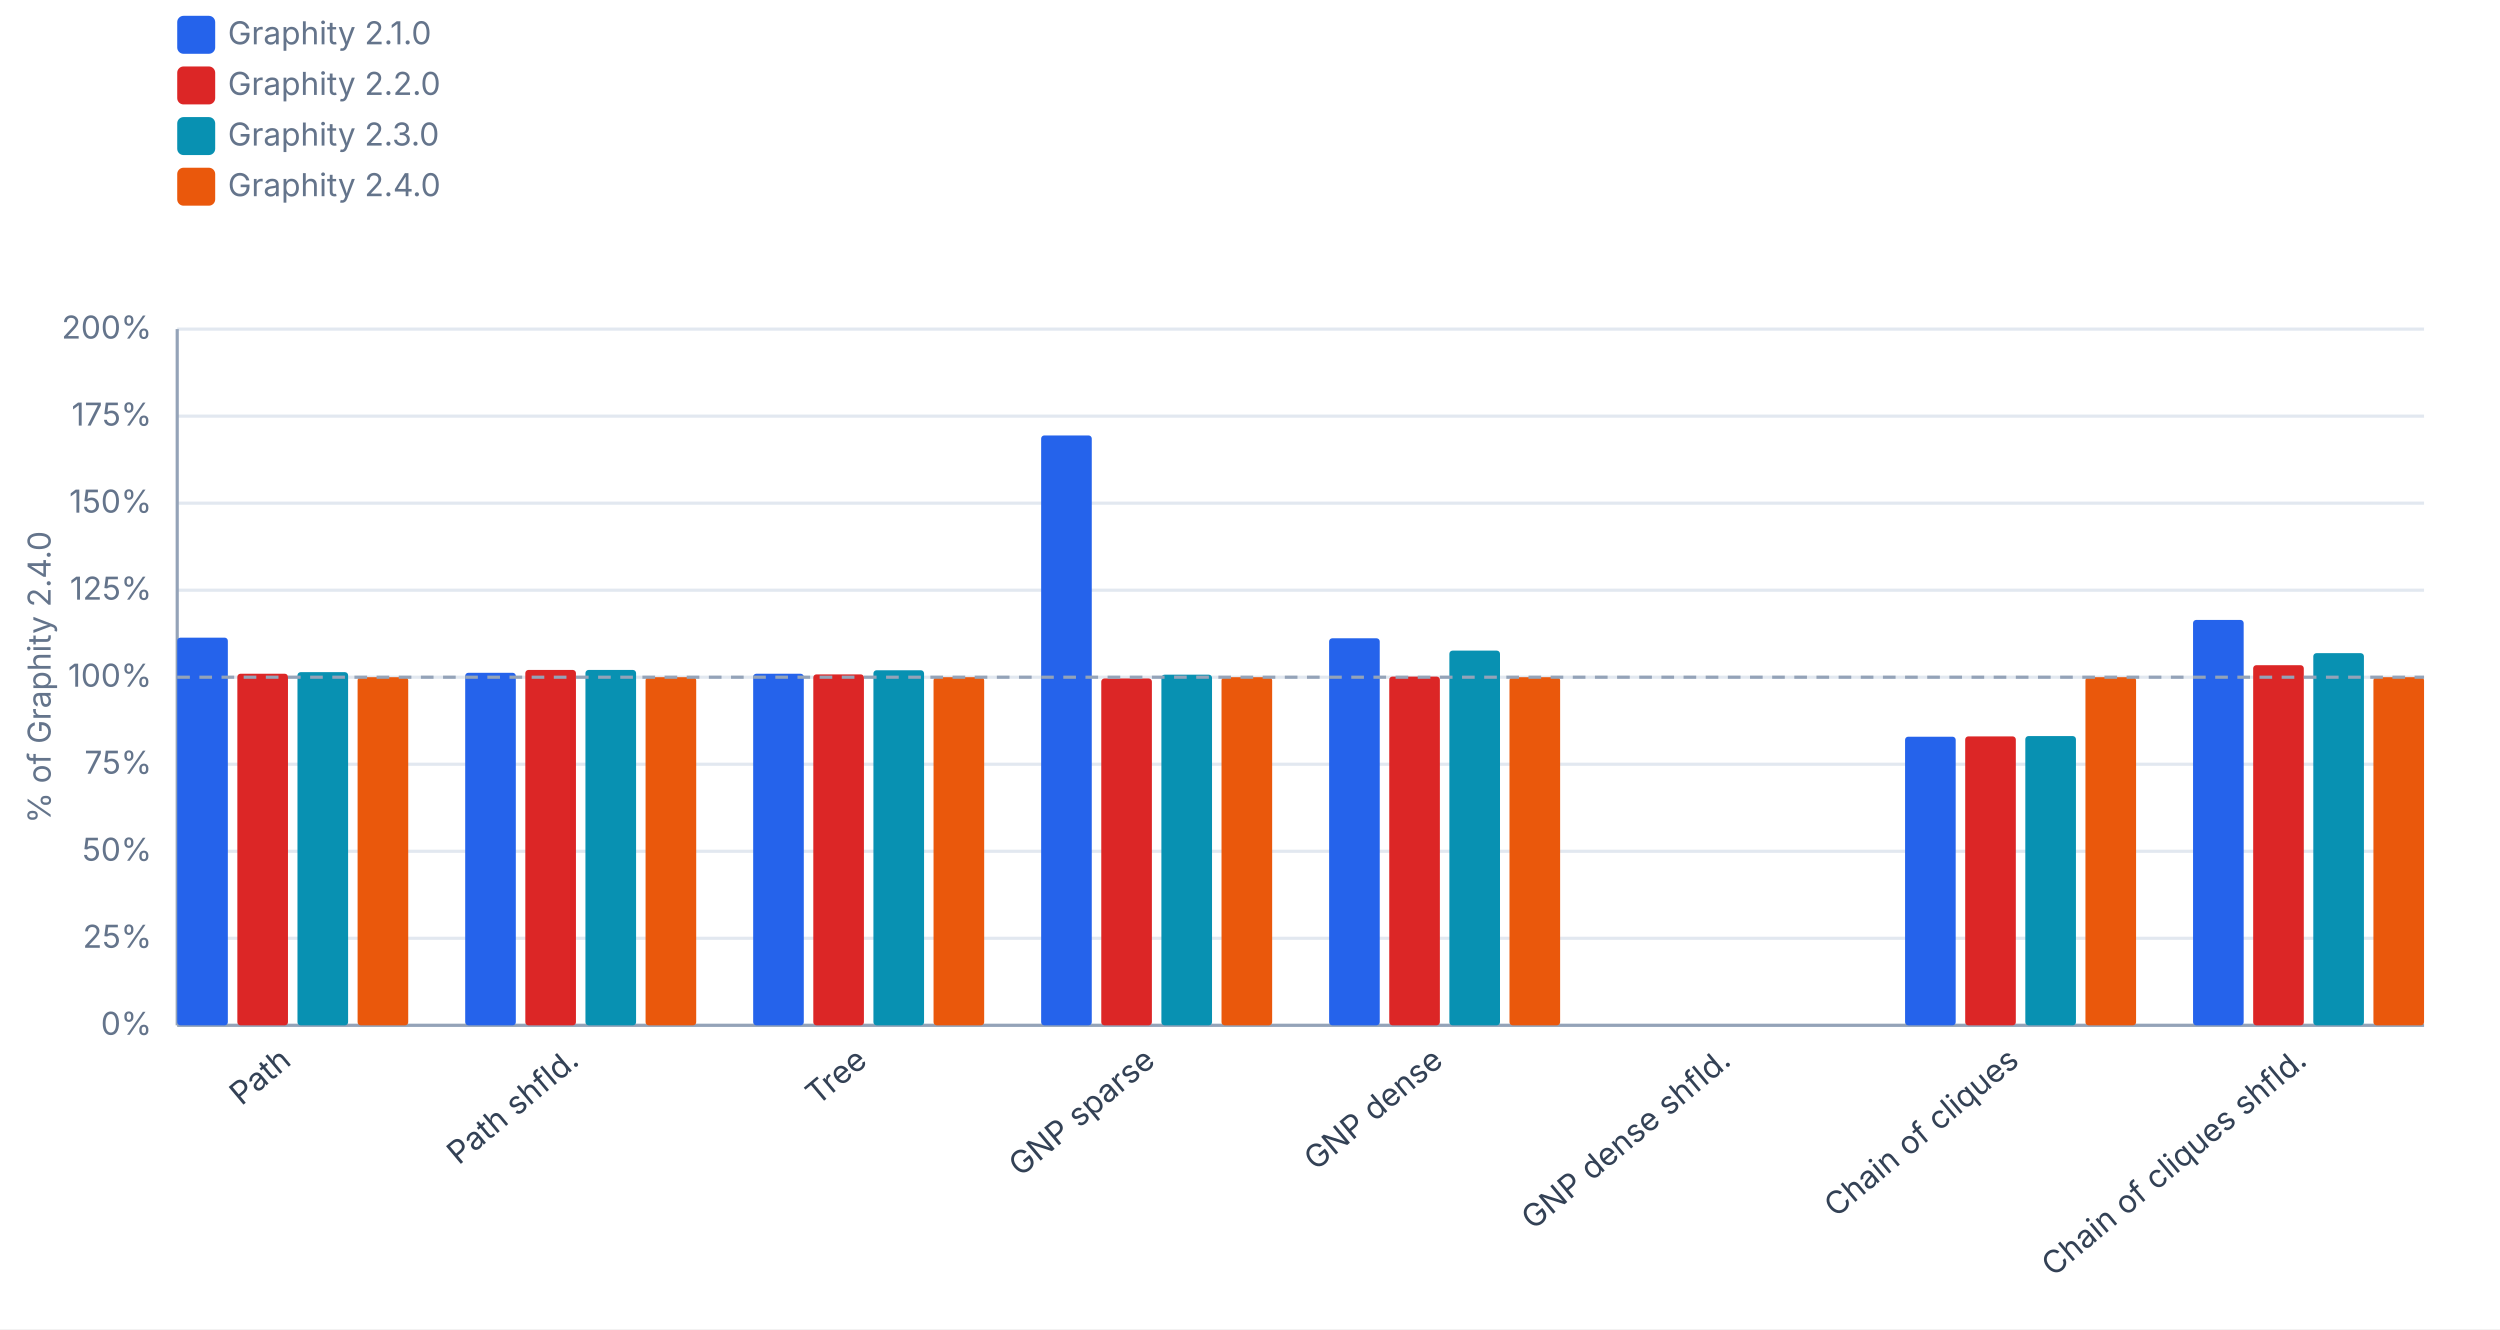
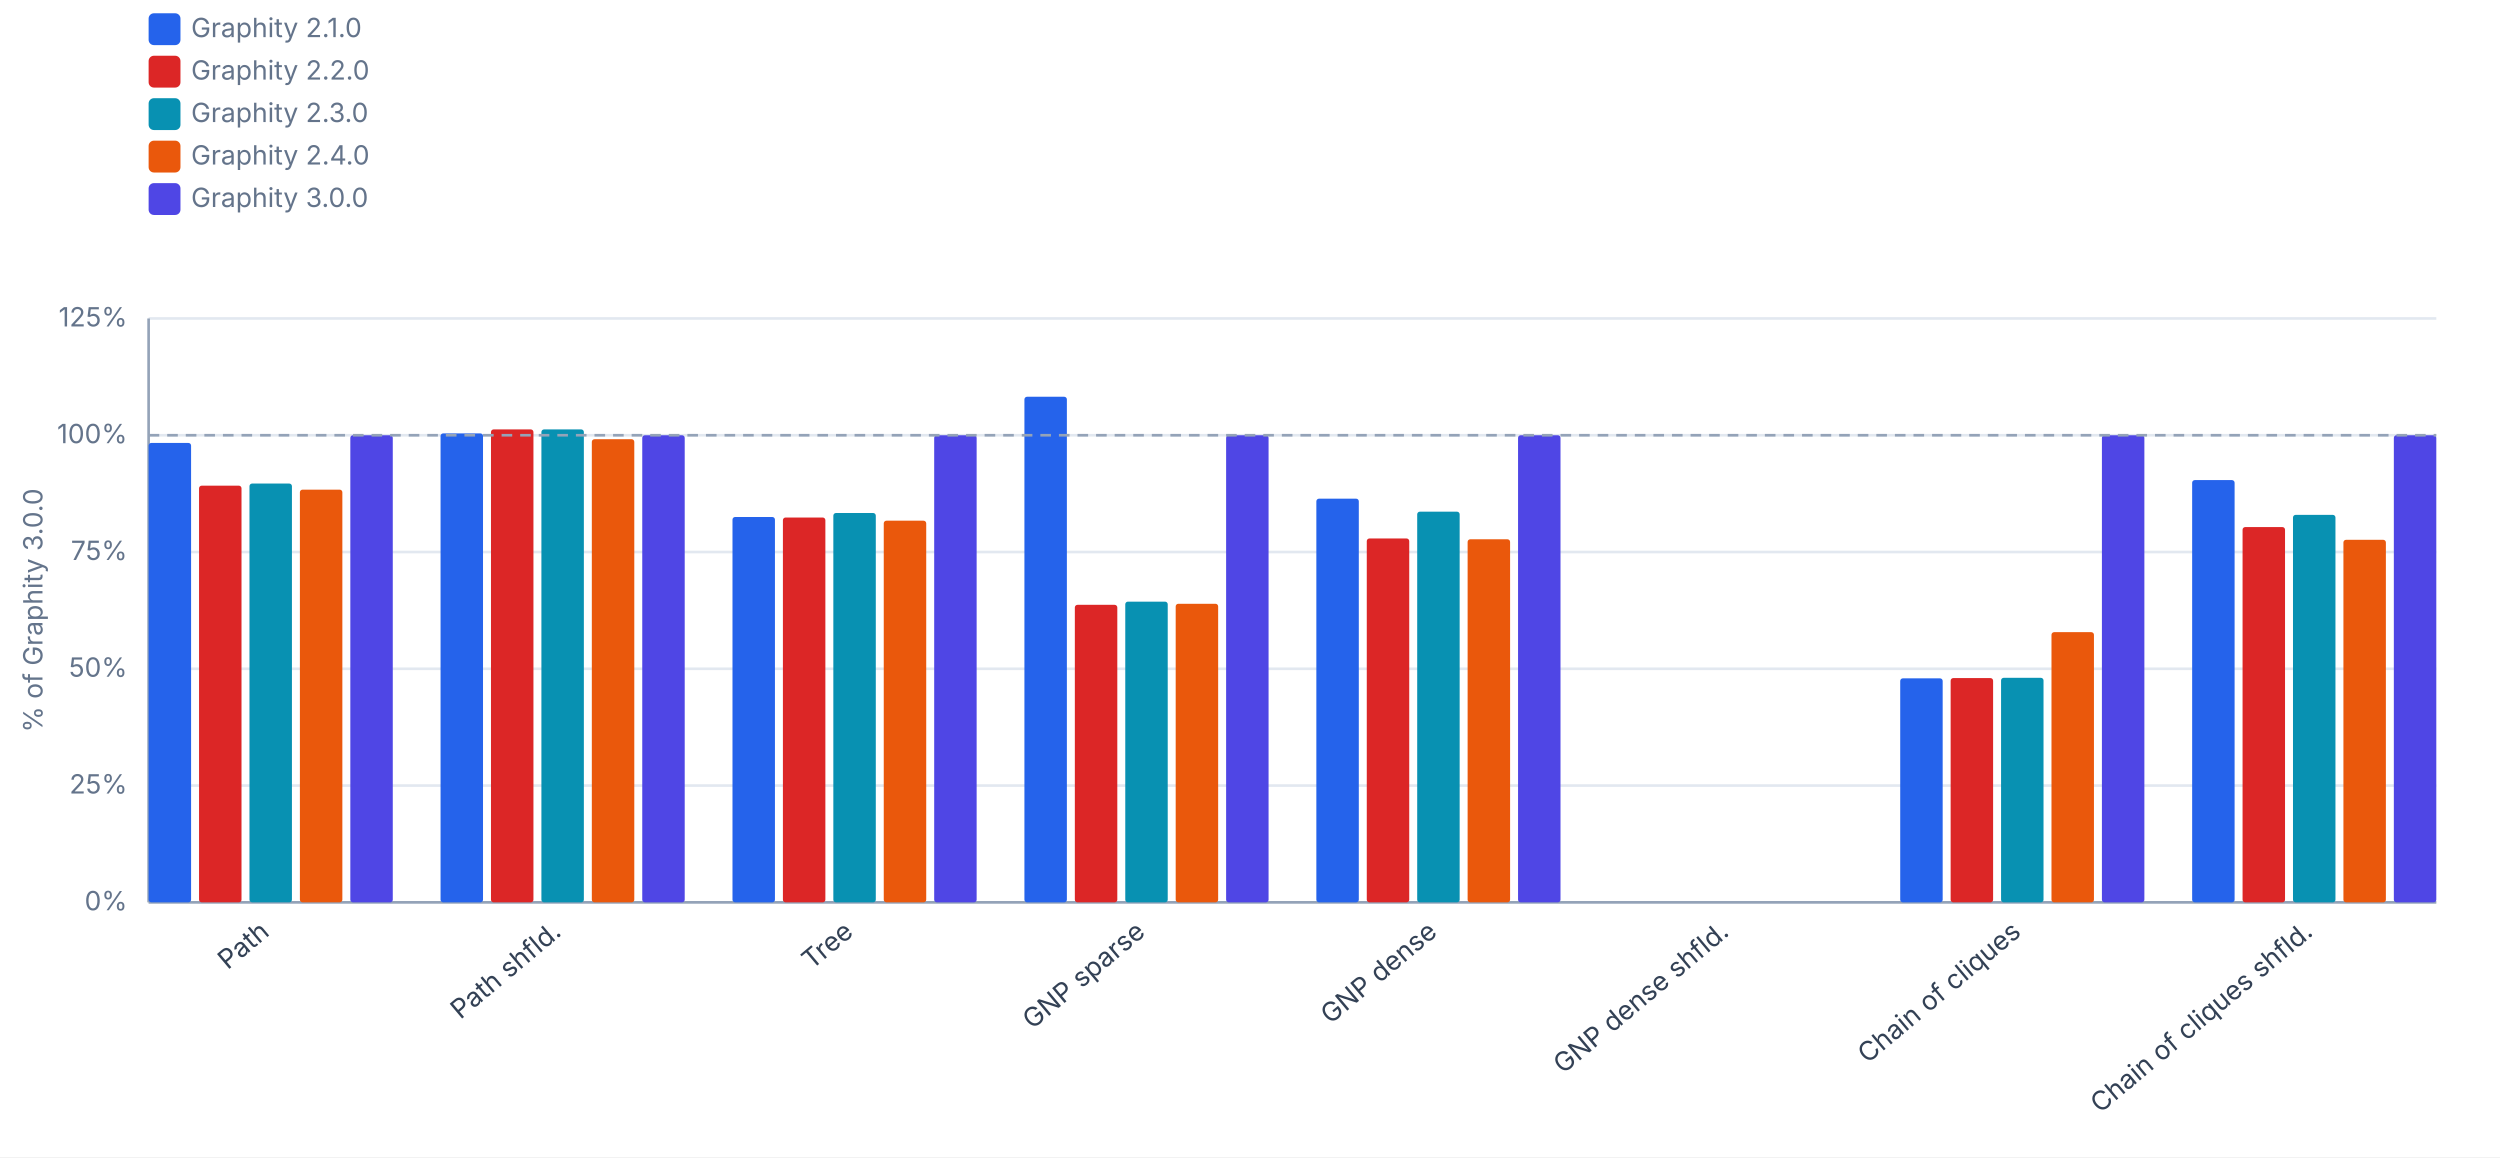
- <svg xmlns="http://www.w3.org/2000/svg" width="790" height="420" viewBox="0 0 790 420" role="img">
+ <svg xmlns="http://www.w3.org/2000/svg" width="942" height="436" viewBox="0 0 942 436" role="img">
  <style>text{font-family:ui-sans-serif,system-ui,-apple-system,Segoe UI,sans-serif;font-size:11px;fill:#334155}.axis{stroke:#94a3b8;stroke-width:1;fill:none}.grid{stroke:#e2e8f0;stroke-width:1}.ylabel{fill:#64748b;font-size:10px}.tick{fill:#64748b;font-size:10px}.xlabel{font-size:10px}</style>
-   <rect x="0" y="0" width="790" height="420" fill="#ffffff" />
+   <rect x="0" y="0" width="942" height="436" fill="#ffffff" />
  <rect x="56" y="5" width="12" height="12" rx="2" fill="#2563eb" />
  <text x="72" y="14" class="tick">Graphity 2.1.0</text>
  <rect x="56" y="21" width="12" height="12" rx="2" fill="#dc2626" />
  <text x="72" y="30" class="tick">Graphity 2.2.0</text>
  <rect x="56" y="37" width="12" height="12" rx="2" fill="#0891b2" />
  <text x="72" y="46" class="tick">Graphity 2.3.0</text>
  <rect x="56" y="53" width="12" height="12" rx="2" fill="#ea580c" />
  <text x="72" y="62" class="tick">Graphity 2.4.0</text>
-   <line class="grid" x1="56" y1="324.0" x2="766" y2="324.0" />
-   <text class="tick" x="48" y="327.0" text-anchor="end">0%</text>
-   <line class="grid" x1="56" y1="296.5" x2="766" y2="296.5" />
-   <text class="tick" x="48" y="299.5" text-anchor="end">25%</text>
-   <line class="grid" x1="56" y1="269.0" x2="766" y2="269.0" />
-   <text class="tick" x="48" y="272.0" text-anchor="end">50%</text>
-   <line class="grid" x1="56" y1="241.5" x2="766" y2="241.5" />
-   <text class="tick" x="48" y="244.5" text-anchor="end">75%</text>
-   <line class="grid" x1="56" y1="214.0" x2="766" y2="214.0" />
-   <text class="tick" x="48" y="217.0" text-anchor="end">100%</text>
-   <line class="grid" x1="56" y1="186.5" x2="766" y2="186.5" />
-   <text class="tick" x="48" y="189.5" text-anchor="end">125%</text>
-   <line class="grid" x1="56" y1="159.0" x2="766" y2="159.0" />
-   <text class="tick" x="48" y="162.0" text-anchor="end">150%</text>
-   <line class="grid" x1="56" y1="131.5" x2="766" y2="131.5" />
-   <text class="tick" x="48" y="134.5" text-anchor="end">175%</text>
-   <line class="grid" x1="56" y1="104.0" x2="766" y2="104.0" />
-   <text class="tick" x="48" y="107.0" text-anchor="end">200%</text>
-   <line class="axis" x1="56" y1="104" x2="56" y2="324" />
-   <line class="axis" x1="56" y1="324" x2="766" y2="324" />
-   <text class="ylabel" x="16" y="214.0" text-anchor="middle" transform="rotate(-90 16 214.0)">% of Graphity 2.4.0</text>
-   <text class="xlabel" x="92.5" y="336.0" text-anchor="end" transform="rotate(-40 92.5 336.0)">Path</text>
-   <rect x="56.0" y="201.5" width="16" height="122.5" fill="#2563eb" rx="1" />
-   <rect x="75.0" y="212.9" width="16" height="111.1" fill="#dc2626" rx="1" />
-   <rect x="94.0" y="212.4" width="16" height="111.6" fill="#0891b2" rx="1" />
-   <rect x="113.0" y="214.0" width="16" height="110.0" fill="#ea580c" rx="1" />
-   <text class="xlabel" x="183.5" y="336.0" text-anchor="end" transform="rotate(-40 183.5 336.0)">Path shfld.</text>
-   <rect x="147.0" y="212.6" width="16" height="111.4" fill="#2563eb" rx="1" />
-   <rect x="166.0" y="211.7" width="16" height="112.3" fill="#dc2626" rx="1" />
-   <rect x="185.0" y="211.7" width="16" height="112.3" fill="#0891b2" rx="1" />
-   <rect x="204.0" y="214.0" width="16" height="110.0" fill="#ea580c" rx="1" />
-   <text class="xlabel" x="274.5" y="336.0" text-anchor="end" transform="rotate(-40 274.5 336.0)">Tree</text>
-   <rect x="238.0" y="212.9" width="16" height="111.1" fill="#2563eb" rx="1" />
-   <rect x="257.0" y="213.1" width="16" height="110.9" fill="#dc2626" rx="1" />
-   <rect x="276.0" y="211.8" width="16" height="112.2" fill="#0891b2" rx="1" />
-   <rect x="295.0" y="214.0" width="16" height="110.0" fill="#ea580c" rx="1" />
-   <text class="xlabel" x="365.5" y="336.0" text-anchor="end" transform="rotate(-40 365.5 336.0)">GNP sparse</text>
-   <rect x="329.0" y="137.6" width="16" height="186.4" fill="#2563eb" rx="1" />
-   <rect x="348.0" y="214.4" width="16" height="109.6" fill="#dc2626" rx="1" />
-   <rect x="367.0" y="213.2" width="16" height="110.8" fill="#0891b2" rx="1" />
-   <rect x="386.0" y="214.0" width="16" height="110.0" fill="#ea580c" rx="1" />
-   <text class="xlabel" x="456.5" y="336.0" text-anchor="end" transform="rotate(-40 456.5 336.0)">GNP dense</text>
-   <rect x="420.0" y="201.7" width="16" height="122.3" fill="#2563eb" rx="1" />
-   <rect x="439.0" y="213.8" width="16" height="110.2" fill="#dc2626" rx="1" />
-   <rect x="458.0" y="205.6" width="16" height="118.4" fill="#0891b2" rx="1" />
-   <rect x="477.0" y="214.0" width="16" height="110.0" fill="#ea580c" rx="1" />
-   <text class="xlabel" x="547.5" y="336.0" text-anchor="end" transform="rotate(-40 547.5 336.0)">GNP dense shfld.</text>
-   <text class="xlabel" x="638.5" y="336.0" text-anchor="end" transform="rotate(-40 638.5 336.0)">Chain of cliques</text>
-   <rect x="602.0" y="232.8" width="16" height="91.2" fill="#2563eb" rx="1" />
-   <rect x="621.0" y="232.7" width="16" height="91.3" fill="#dc2626" rx="1" />
-   <rect x="640.0" y="232.6" width="16" height="91.4" fill="#0891b2" rx="1" />
-   <rect x="659.0" y="214.0" width="16" height="110.0" fill="#ea580c" rx="1" />
-   <text class="xlabel" x="729.5" y="336.0" text-anchor="end" transform="rotate(-40 729.5 336.0)">Chain of cliques shfld.</text>
-   <rect x="693.0" y="195.9" width="16" height="128.1" fill="#2563eb" rx="1" />
-   <rect x="712.0" y="210.2" width="16" height="113.8" fill="#dc2626" rx="1" />
-   <rect x="731.0" y="206.4" width="16" height="117.6" fill="#0891b2" rx="1" />
-   <rect x="750.0" y="214.0" width="16" height="110.0" fill="#ea580c" rx="1" />
-   <line x1="56" y1="214.0" x2="766" y2="214.0" stroke="#94a3b8" stroke-width="1" stroke-dasharray="4 3" />
+   <rect x="56" y="69" width="12" height="12" rx="2" fill="#4f46e5" />
+   <text x="72" y="78" class="tick">Graphity 3.0.0</text>
+   <line class="grid" x1="56" y1="340.0" x2="918" y2="340.0" />
+   <text class="tick" x="48" y="343.0" text-anchor="end">0%</text>
+   <line class="grid" x1="56" y1="296.0" x2="918" y2="296.0" />
+   <text class="tick" x="48" y="299.0" text-anchor="end">25%</text>
+   <line class="grid" x1="56" y1="252.0" x2="918" y2="252.0" />
+   <text class="tick" x="48" y="255.0" text-anchor="end">50%</text>
+   <line class="grid" x1="56" y1="208.0" x2="918" y2="208.0" />
+   <text class="tick" x="48" y="211.0" text-anchor="end">75%</text>
+   <line class="grid" x1="56" y1="164.0" x2="918" y2="164.0" />
+   <text class="tick" x="48" y="167.0" text-anchor="end">100%</text>
+   <line class="grid" x1="56" y1="120.0" x2="918" y2="120.0" />
+   <text class="tick" x="48" y="123.0" text-anchor="end">125%</text>
+   <line class="axis" x1="56" y1="120" x2="56" y2="340" />
+   <line class="axis" x1="56" y1="340" x2="918" y2="340" />
+   <text class="ylabel" x="16" y="230.0" text-anchor="middle" transform="rotate(-90 16 230.0)">% of Graphity 3.0.0</text>
+   <text class="xlabel" x="102.0" y="352.0" text-anchor="end" transform="rotate(-40 102.0 352.0)">Path</text>
+   <rect x="56.0" y="166.9" width="16" height="173.1" fill="#2563eb" rx="1" />
+   <rect x="75.0" y="183.0" width="16" height="157.0" fill="#dc2626" rx="1" />
+   <rect x="94.0" y="182.2" width="16" height="157.8" fill="#0891b2" rx="1" />
+   <rect x="113.0" y="184.5" width="16" height="155.5" fill="#ea580c" rx="1" />
+   <rect x="132.0" y="164.0" width="16" height="176.0" fill="#4f46e5" rx="1" />
+   <text class="xlabel" x="212.0" y="352.0" text-anchor="end" transform="rotate(-40 212.0 352.0)">Path shfld.</text>
+   <rect x="166.0" y="163.3" width="16" height="176.7" fill="#2563eb" rx="1" />
+   <rect x="185.0" y="161.8" width="16" height="178.2" fill="#dc2626" rx="1" />
+   <rect x="204.0" y="161.8" width="16" height="178.2" fill="#0891b2" rx="1" />
+   <rect x="223.0" y="165.5" width="16" height="174.5" fill="#ea580c" rx="1" />
+   <rect x="242.0" y="164.0" width="16" height="176.0" fill="#4f46e5" rx="1" />
+   <text class="xlabel" x="322.0" y="352.0" text-anchor="end" transform="rotate(-40 322.0 352.0)">Tree</text>
+   <rect x="276.0" y="194.8" width="16" height="145.2" fill="#2563eb" rx="1" />
+   <rect x="295.0" y="195.0" width="16" height="145.0" fill="#dc2626" rx="1" />
+   <rect x="314.0" y="193.3" width="16" height="146.7" fill="#0891b2" rx="1" />
+   <rect x="333.0" y="196.2" width="16" height="143.8" fill="#ea580c" rx="1" />
+   <rect x="352.0" y="164.0" width="16" height="176.0" fill="#4f46e5" rx="1" />
+   <text class="xlabel" x="432.0" y="352.0" text-anchor="end" transform="rotate(-40 432.0 352.0)">GNP sparse</text>
+   <rect x="386.0" y="149.5" width="16" height="190.5" fill="#2563eb" rx="1" />
+   <rect x="405.0" y="227.9" width="16" height="112.1" fill="#dc2626" rx="1" />
+   <rect x="424.0" y="226.7" width="16" height="113.3" fill="#0891b2" rx="1" />
+   <rect x="443.0" y="227.5" width="16" height="112.5" fill="#ea580c" rx="1" />
+   <rect x="462.0" y="164.0" width="16" height="176.0" fill="#4f46e5" rx="1" />
+   <text class="xlabel" x="542.0" y="352.0" text-anchor="end" transform="rotate(-40 542.0 352.0)">GNP dense</text>
+   <rect x="496.0" y="187.9" width="16" height="152.1" fill="#2563eb" rx="1" />
+   <rect x="515.0" y="202.9" width="16" height="137.1" fill="#dc2626" rx="1" />
+   <rect x="534.0" y="192.8" width="16" height="147.2" fill="#0891b2" rx="1" />
+   <rect x="553.0" y="203.2" width="16" height="136.8" fill="#ea580c" rx="1" />
+   <rect x="572.0" y="164.0" width="16" height="176.0" fill="#4f46e5" rx="1" />
+   <text class="xlabel" x="652.0" y="352.0" text-anchor="end" transform="rotate(-40 652.0 352.0)">GNP dense shfld.</text>
+   <text class="xlabel" x="762.0" y="352.0" text-anchor="end" transform="rotate(-40 762.0 352.0)">Chain of cliques</text>
+   <rect x="716.0" y="255.6" width="16" height="84.4" fill="#2563eb" rx="1" />
+   <rect x="735.0" y="255.5" width="16" height="84.5" fill="#dc2626" rx="1" />
+   <rect x="754.0" y="255.4" width="16" height="84.6" fill="#0891b2" rx="1" />
+   <rect x="773.0" y="238.2" width="16" height="101.8" fill="#ea580c" rx="1" />
+   <rect x="792.0" y="164.0" width="16" height="176.0" fill="#4f46e5" rx="1" />
+   <text class="xlabel" x="872.0" y="352.0" text-anchor="end" transform="rotate(-40 872.0 352.0)">Chain of cliques shfld.</text>
+   <rect x="826.0" y="180.9" width="16" height="159.1" fill="#2563eb" rx="1" />
+   <rect x="845.0" y="198.6" width="16" height="141.4" fill="#dc2626" rx="1" />
+   <rect x="864.0" y="194.0" width="16" height="146.0" fill="#0891b2" rx="1" />
+   <rect x="883.0" y="203.4" width="16" height="136.6" fill="#ea580c" rx="1" />
+   <rect x="902.0" y="164.0" width="16" height="176.0" fill="#4f46e5" rx="1" />
+   <line x1="56" y1="164.0" x2="918" y2="164.0" stroke="#94a3b8" stroke-width="1" stroke-dasharray="4 3" />
</svg>
